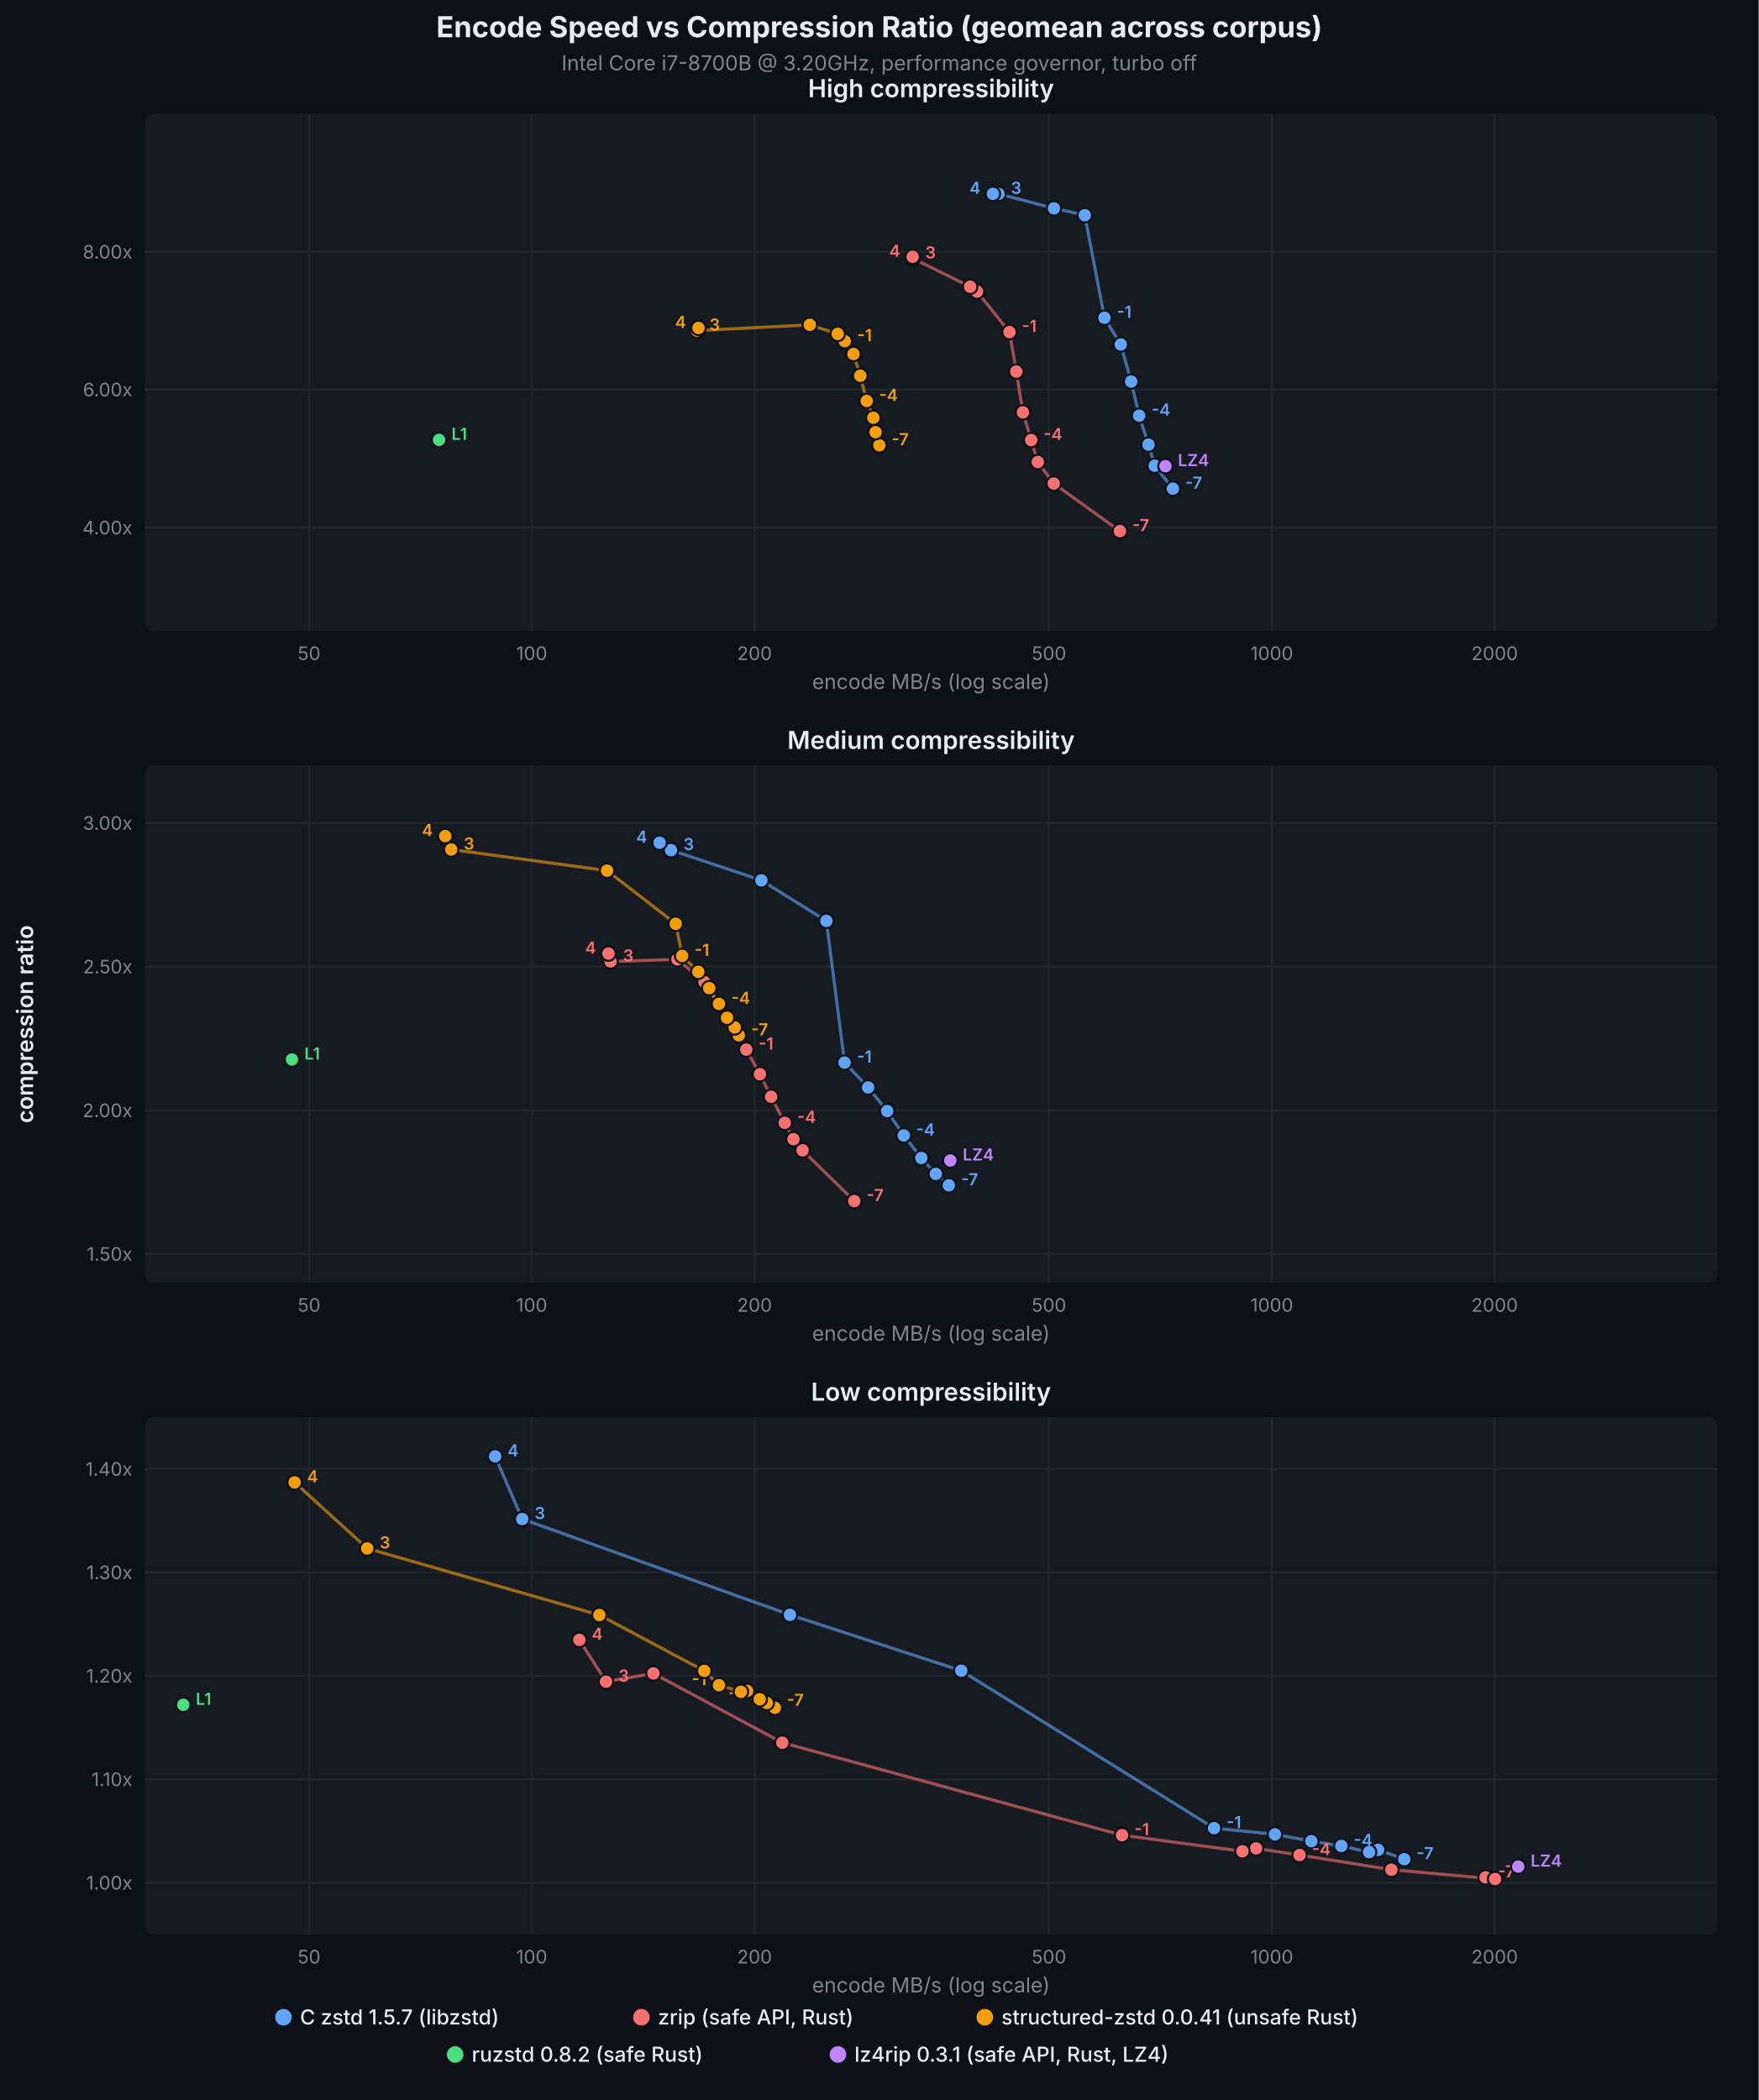
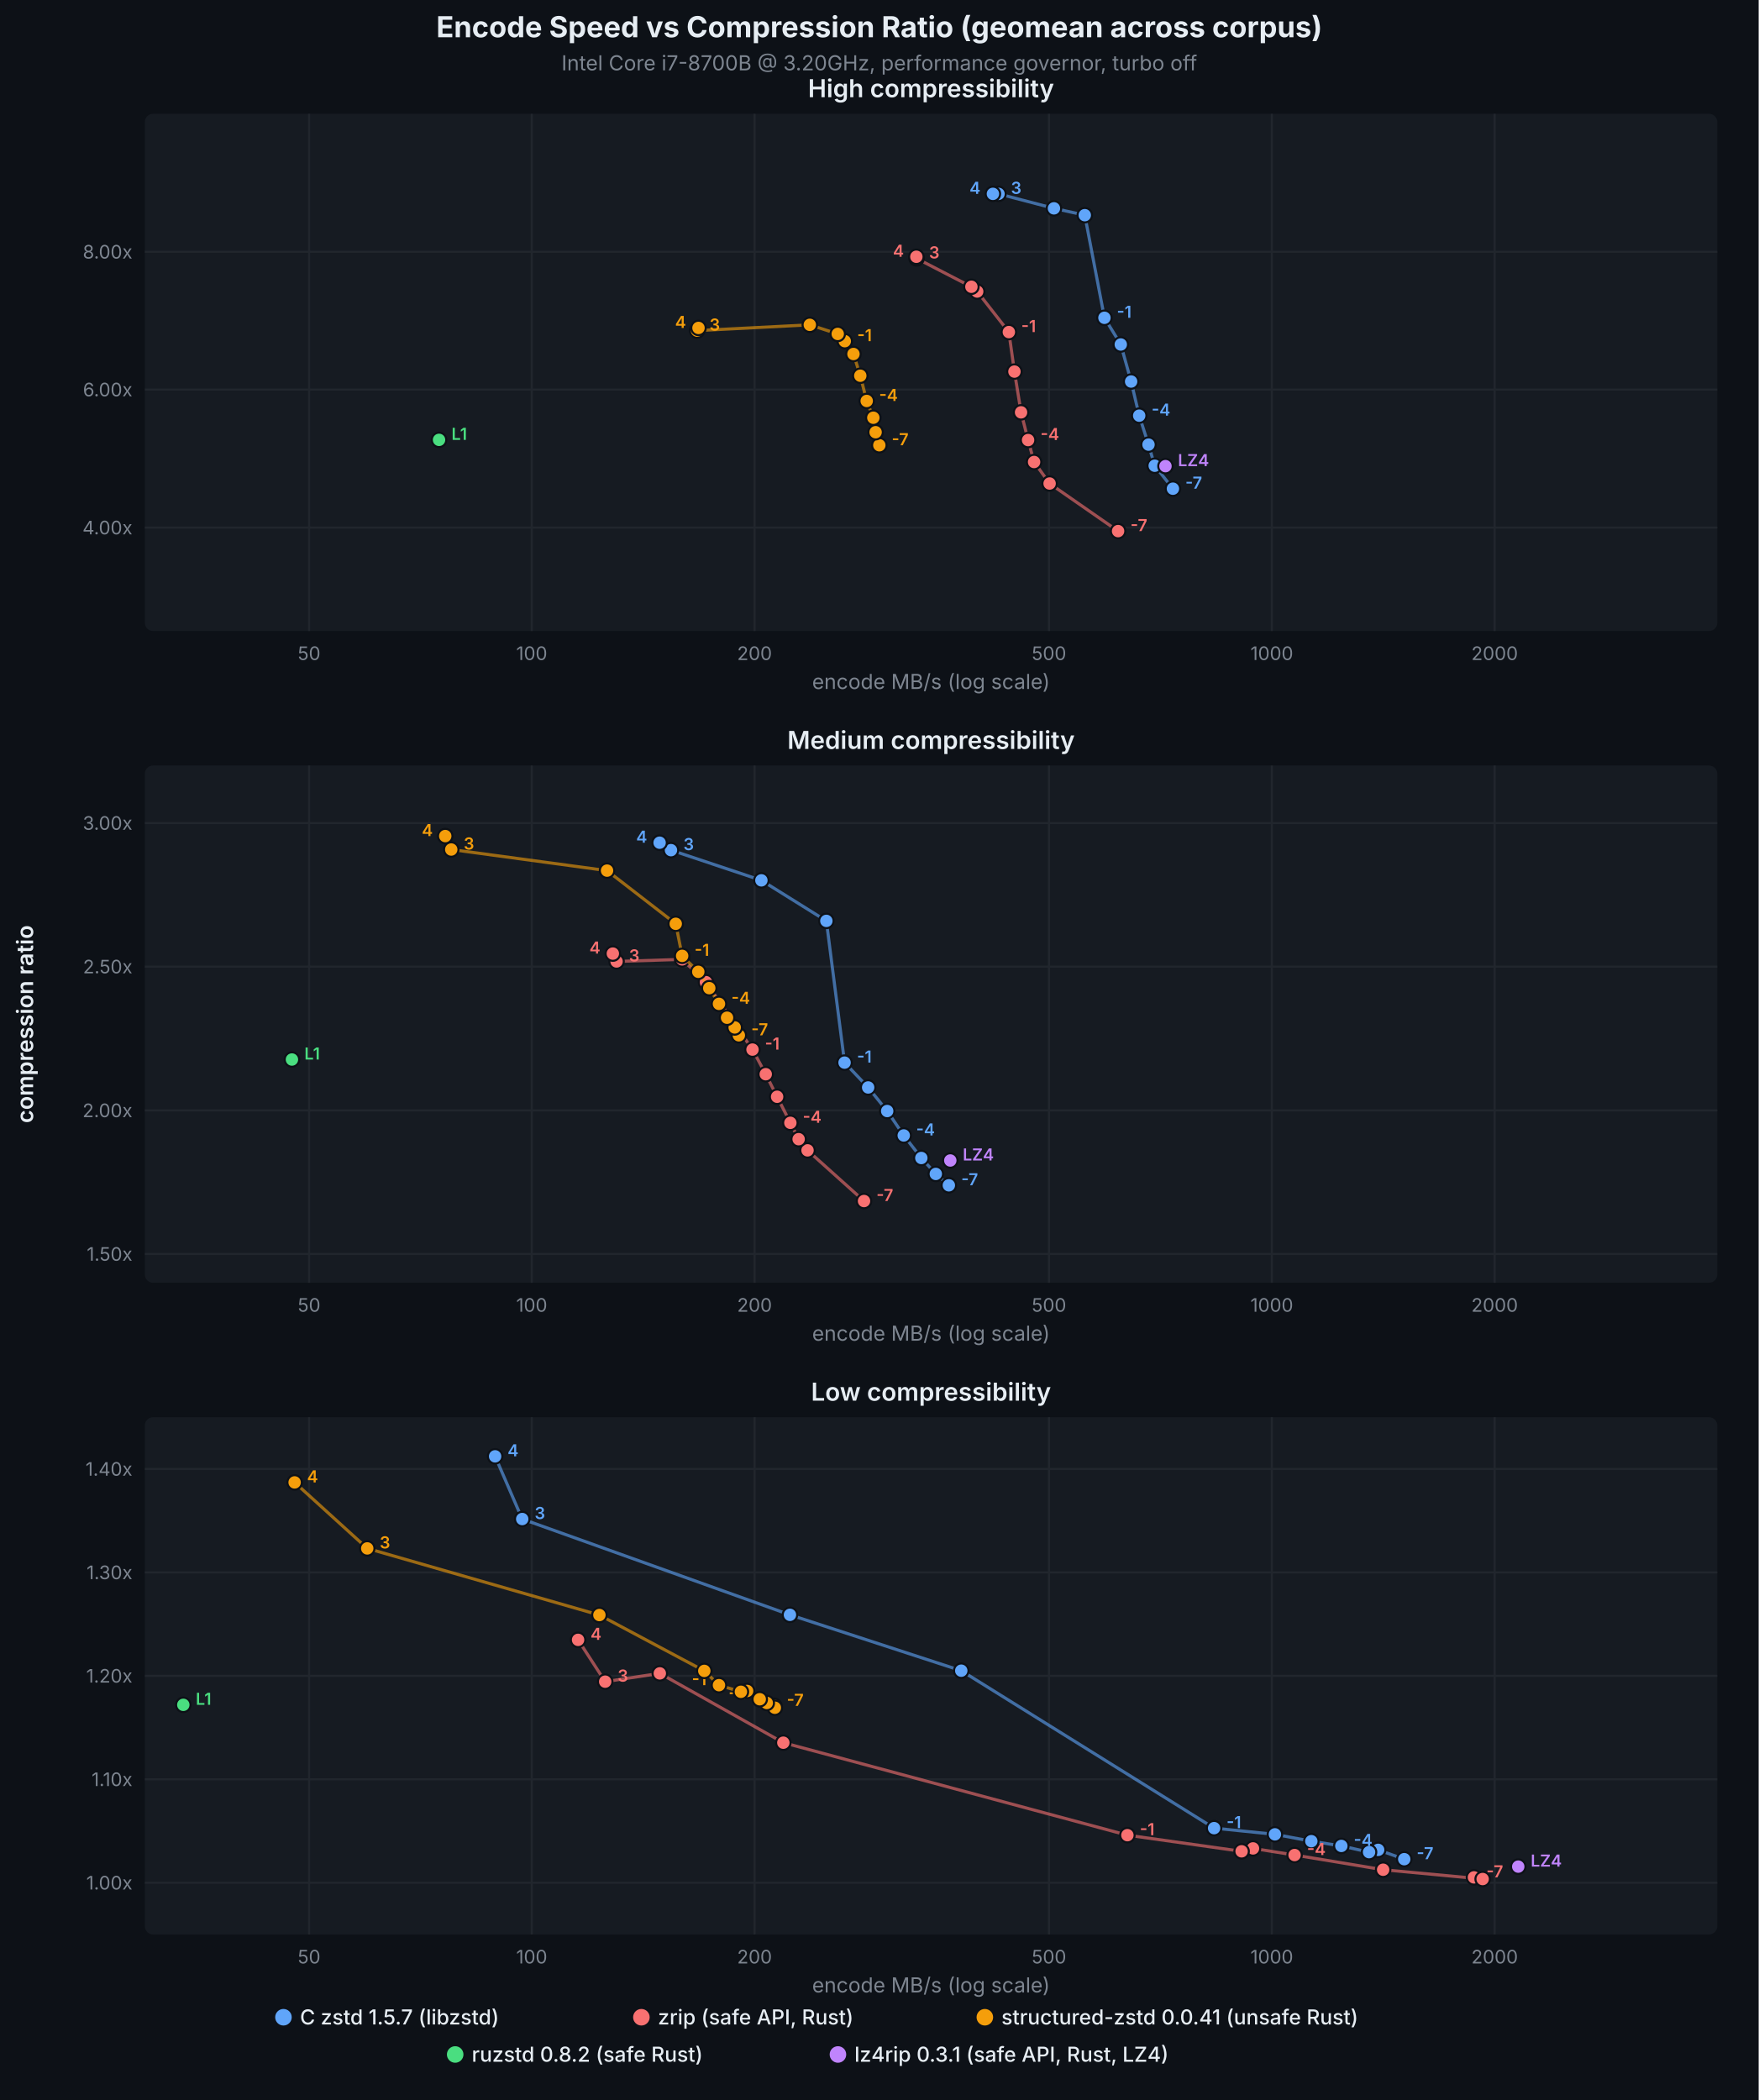
<svg xmlns="http://www.w3.org/2000/svg" viewBox="0 0 850 1015" font-family="system-ui, -apple-system, sans-serif">
  <rect width="850" height="1015" fill="#0d1117" />
  <text x="425.0" y="18" text-anchor="middle" fill="#e6edf3" font-size="14" font-weight="700">Encode Speed vs Compression Ratio (geomean across corpus)</text>
  <text x="425.0" y="34" text-anchor="middle" fill="#7d8590" font-size="10">Intel Core i7-8700B @ 3.20GHz, performance governor, turbo off</text>
  <rect x="70" y="55" width="760" height="250" fill="#161b22" rx="4" />
  <text x="450.0" y="47" text-anchor="middle" fill="#e6edf3" font-size="12" font-weight="600">High compressibility</text>
  <line x1="70" y1="255.0" x2="830" y2="255.0" stroke="#21262d" stroke-width="1" />
  <text x="64" y="255.0" text-anchor="end" dominant-baseline="middle" fill="#7d8590" font-size="9">4.00x</text>
  <line x1="70" y1="188.3" x2="830" y2="188.3" stroke="#21262d" stroke-width="1" />
  <text x="64" y="188.3" text-anchor="end" dominant-baseline="middle" fill="#7d8590" font-size="9">6.00x</text>
  <line x1="70" y1="121.7" x2="830" y2="121.7" stroke="#21262d" stroke-width="1" />
  <text x="64" y="121.7" text-anchor="end" dominant-baseline="middle" fill="#7d8590" font-size="9">8.00x</text>
  <line x1="149.4" y1="55" x2="149.4" y2="305" stroke="#21262d" stroke-width="1" />
  <text x="149.4" y="319" text-anchor="middle" fill="#7d8590" font-size="9">50</text>
  <line x1="257.0" y1="55" x2="257.0" y2="305" stroke="#21262d" stroke-width="1" />
  <text x="257.0" y="319" text-anchor="middle" fill="#7d8590" font-size="9">100</text>
  <line x1="364.7" y1="55" x2="364.7" y2="305" stroke="#21262d" stroke-width="1" />
  <text x="364.7" y="319" text-anchor="middle" fill="#7d8590" font-size="9">200</text>
  <line x1="507.0" y1="55" x2="507.0" y2="305" stroke="#21262d" stroke-width="1" />
  <text x="507.0" y="319" text-anchor="middle" fill="#7d8590" font-size="9">500</text>
  <line x1="614.7" y1="55" x2="614.7" y2="305" stroke="#21262d" stroke-width="1" />
  <text x="614.7" y="319" text-anchor="middle" fill="#7d8590" font-size="9">1000</text>
  <line x1="722.4" y1="55" x2="722.4" y2="305" stroke="#21262d" stroke-width="1" />
  <text x="722.4" y="319" text-anchor="middle" fill="#7d8590" font-size="9">2000</text>
  <text x="450.0" y="333" text-anchor="middle" fill="#7d8590" font-size="10">encode MB/s (log scale)</text>
  <path d="M566.9,236.2L558.1,225.1L555.1,214.9L550.6,200.9L546.7,184.4L541.7,166.5L533.8,153.6L524.3,104.0L509.4,100.7L482.6,93.7L479.9,93.7" fill="none" stroke="#60a5fa" stroke-width="1.5" stroke-opacity="0.6" />
  <circle cx="566.9" cy="236.2" r="3.5" fill="#60a5fa" stroke="#0d1117" stroke-width="1" />
  <text x="572.9" y="236.2" text-anchor="start" fill="#60a5fa" font-size="8" font-weight="600">-7</text>
  <circle cx="558.1" cy="225.1" r="3.5" fill="#60a5fa" stroke="#0d1117" stroke-width="1" />
  <circle cx="555.1" cy="214.9" r="3.5" fill="#60a5fa" stroke="#0d1117" stroke-width="1" />
  <circle cx="550.6" cy="200.9" r="3.5" fill="#60a5fa" stroke="#0d1117" stroke-width="1" />
  <text x="556.6" y="200.9" text-anchor="start" fill="#60a5fa" font-size="8" font-weight="600">-4</text>
  <circle cx="546.7" cy="184.4" r="3.5" fill="#60a5fa" stroke="#0d1117" stroke-width="1" />
  <circle cx="541.7" cy="166.5" r="3.5" fill="#60a5fa" stroke="#0d1117" stroke-width="1" />
  <circle cx="533.8" cy="153.6" r="3.5" fill="#60a5fa" stroke="#0d1117" stroke-width="1" />
  <text x="539.8" y="153.6" text-anchor="start" fill="#60a5fa" font-size="8" font-weight="600">-1</text>
  <circle cx="524.3" cy="104.0" r="3.5" fill="#60a5fa" stroke="#0d1117" stroke-width="1" />
  <circle cx="509.4" cy="100.7" r="3.5" fill="#60a5fa" stroke="#0d1117" stroke-width="1" />
  <circle cx="482.6" cy="93.7" r="3.5" fill="#60a5fa" stroke="#0d1117" stroke-width="1" />
  <text x="488.6" y="93.7" text-anchor="start" fill="#60a5fa" font-size="8" font-weight="600">3</text>
  <circle cx="479.9" cy="93.7" r="3.5" fill="#60a5fa" stroke="#0d1117" stroke-width="1" />
  <text x="473.9" y="93.7" text-anchor="end" fill="#60a5fa" font-size="8" font-weight="600">4</text>
-   <path d="M541.3,256.7L509.3,233.7L501.6,223.3L498.4,212.7L494.4,199.3L491.2,179.6L487.9,160.5L472.2,140.9L468.9,138.6L441.2,124.9L441.1,124.1" fill="none" stroke="#f87171" stroke-width="1.5" stroke-opacity="0.6" />
-   <circle cx="541.3" cy="256.7" r="3.5" fill="#f87171" stroke="#0d1117" stroke-width="1" />
-   <text x="547.3" y="256.7" text-anchor="start" fill="#f87171" font-size="8" font-weight="600">-7</text>
-   <circle cx="509.3" cy="233.7" r="3.5" fill="#f87171" stroke="#0d1117" stroke-width="1" />
-   <circle cx="501.6" cy="223.3" r="3.5" fill="#f87171" stroke="#0d1117" stroke-width="1" />
-   <circle cx="498.4" cy="212.7" r="3.5" fill="#f87171" stroke="#0d1117" stroke-width="1" />
-   <text x="504.4" y="212.7" text-anchor="start" fill="#f87171" font-size="8" font-weight="600">-4</text>
-   <circle cx="494.4" cy="199.3" r="3.5" fill="#f87171" stroke="#0d1117" stroke-width="1" />
-   <circle cx="491.2" cy="179.6" r="3.5" fill="#f87171" stroke="#0d1117" stroke-width="1" />
-   <circle cx="487.9" cy="160.5" r="3.5" fill="#f87171" stroke="#0d1117" stroke-width="1" />
-   <text x="493.9" y="160.5" text-anchor="start" fill="#f87171" font-size="8" font-weight="600">-1</text>
-   <circle cx="472.2" cy="140.9" r="3.5" fill="#f87171" stroke="#0d1117" stroke-width="1" />
-   <circle cx="468.9" cy="138.6" r="3.5" fill="#f87171" stroke="#0d1117" stroke-width="1" />
-   <circle cx="441.2" cy="124.9" r="3.5" fill="#f87171" stroke="#0d1117" stroke-width="1" />
-   <text x="447.2" y="124.9" text-anchor="start" fill="#f87171" font-size="8" font-weight="600">3</text>
-   <circle cx="441.1" cy="124.1" r="3.5" fill="#f87171" stroke="#0d1117" stroke-width="1" />
-   <text x="435.1" y="124.1" text-anchor="end" fill="#f87171" font-size="8" font-weight="600">4</text>
+   <path d="M540.4,256.7L507.3,233.7L499.8,223.3L496.9,212.7L493.5,199.3L490.3,179.6L487.6,160.5L472.3,140.9L469.5,138.6L443.0,124.9L442.9,124.1" fill="none" stroke="#f87171" stroke-width="1.5" stroke-opacity="0.6" />
+   <circle cx="540.4" cy="256.7" r="3.5" fill="#f87171" stroke="#0d1117" stroke-width="1" />
+   <text x="546.4" y="256.7" text-anchor="start" fill="#f87171" font-size="8" font-weight="600">-7</text>
+   <circle cx="507.3" cy="233.7" r="3.5" fill="#f87171" stroke="#0d1117" stroke-width="1" />
+   <circle cx="499.8" cy="223.3" r="3.5" fill="#f87171" stroke="#0d1117" stroke-width="1" />
+   <circle cx="496.9" cy="212.7" r="3.5" fill="#f87171" stroke="#0d1117" stroke-width="1" />
+   <text x="502.9" y="212.7" text-anchor="start" fill="#f87171" font-size="8" font-weight="600">-4</text>
+   <circle cx="493.5" cy="199.3" r="3.5" fill="#f87171" stroke="#0d1117" stroke-width="1" />
+   <circle cx="490.3" cy="179.6" r="3.5" fill="#f87171" stroke="#0d1117" stroke-width="1" />
+   <circle cx="487.6" cy="160.5" r="3.5" fill="#f87171" stroke="#0d1117" stroke-width="1" />
+   <text x="493.6" y="160.5" text-anchor="start" fill="#f87171" font-size="8" font-weight="600">-1</text>
+   <circle cx="472.3" cy="140.9" r="3.5" fill="#f87171" stroke="#0d1117" stroke-width="1" />
+   <circle cx="469.5" cy="138.6" r="3.5" fill="#f87171" stroke="#0d1117" stroke-width="1" />
+   <circle cx="443.0" cy="124.9" r="3.5" fill="#f87171" stroke="#0d1117" stroke-width="1" />
+   <text x="449.0" y="124.9" text-anchor="start" fill="#f87171" font-size="8" font-weight="600">3</text>
+   <circle cx="442.9" cy="124.1" r="3.5" fill="#f87171" stroke="#0d1117" stroke-width="1" />
+   <text x="436.9" y="124.1" text-anchor="end" fill="#f87171" font-size="8" font-weight="600">4</text>
  <path d="M425.0,215.2L423.2,208.9L422.1,201.9L418.9,193.8L415.8,181.6L412.5,171.1L408.3,164.9L404.9,161.4L391.4,157.0L336.9,159.8L337.6,158.5" fill="none" stroke="#f59e0b" stroke-width="1.5" stroke-opacity="0.6" />
  <circle cx="425.0" cy="215.2" r="3.5" fill="#f59e0b" stroke="#0d1117" stroke-width="1" />
  <text x="431.0" y="215.2" text-anchor="start" fill="#f59e0b" font-size="8" font-weight="600">-7</text>
  <circle cx="423.2" cy="208.9" r="3.5" fill="#f59e0b" stroke="#0d1117" stroke-width="1" />
  <circle cx="422.1" cy="201.9" r="3.5" fill="#f59e0b" stroke="#0d1117" stroke-width="1" />
  <circle cx="418.9" cy="193.8" r="3.5" fill="#f59e0b" stroke="#0d1117" stroke-width="1" />
  <text x="424.9" y="193.8" text-anchor="start" fill="#f59e0b" font-size="8" font-weight="600">-4</text>
  <circle cx="415.8" cy="181.6" r="3.5" fill="#f59e0b" stroke="#0d1117" stroke-width="1" />
  <circle cx="412.5" cy="171.1" r="3.5" fill="#f59e0b" stroke="#0d1117" stroke-width="1" />
  <circle cx="408.3" cy="164.9" r="3.5" fill="#f59e0b" stroke="#0d1117" stroke-width="1" />
  <text x="414.3" y="164.9" text-anchor="start" fill="#f59e0b" font-size="8" font-weight="600">-1</text>
  <circle cx="404.9" cy="161.4" r="3.5" fill="#f59e0b" stroke="#0d1117" stroke-width="1" />
  <circle cx="391.4" cy="157.0" r="3.5" fill="#f59e0b" stroke="#0d1117" stroke-width="1" />
  <circle cx="336.9" cy="159.8" r="3.5" fill="#f59e0b" stroke="#0d1117" stroke-width="1" />
  <text x="342.9" y="159.8" text-anchor="start" fill="#f59e0b" font-size="8" font-weight="600">3</text>
  <circle cx="337.6" cy="158.5" r="3.5" fill="#f59e0b" stroke="#0d1117" stroke-width="1" />
  <text x="331.6" y="158.5" text-anchor="end" fill="#f59e0b" font-size="8" font-weight="600">4</text>
  <circle cx="212.2" cy="212.6" r="3.5" fill="#4ade80" stroke="#0d1117" stroke-width="1" />
  <text x="218.2" y="212.6" text-anchor="start" fill="#4ade80" font-size="8" font-weight="600">L1</text>
  <circle cx="563.3" cy="225.3" r="3.5" fill="#c084fc" stroke="#0d1117" stroke-width="1" />
  <text x="569.3" y="225.3" text-anchor="start" fill="#c084fc" font-size="8" font-weight="600">LZ4</text>
  <rect x="70" y="370" width="760" height="250" fill="#161b22" rx="4" />
  <text x="450.0" y="362" text-anchor="middle" fill="#e6edf3" font-size="12" font-weight="600">Medium compressibility</text>
  <line x1="70" y1="606.1" x2="830" y2="606.1" stroke="#21262d" stroke-width="1" />
  <text x="64" y="606.1" text-anchor="end" dominant-baseline="middle" fill="#7d8590" font-size="9">1.50x</text>
  <line x1="70" y1="536.7" x2="830" y2="536.7" stroke="#21262d" stroke-width="1" />
  <text x="64" y="536.7" text-anchor="end" dominant-baseline="middle" fill="#7d8590" font-size="9">2.00x</text>
  <line x1="70" y1="467.2" x2="830" y2="467.2" stroke="#21262d" stroke-width="1" />
  <text x="64" y="467.2" text-anchor="end" dominant-baseline="middle" fill="#7d8590" font-size="9">2.50x</text>
  <line x1="70" y1="397.8" x2="830" y2="397.8" stroke="#21262d" stroke-width="1" />
  <text x="64" y="397.8" text-anchor="end" dominant-baseline="middle" fill="#7d8590" font-size="9">3.00x</text>
  <line x1="149.4" y1="370" x2="149.4" y2="620" stroke="#21262d" stroke-width="1" />
  <text x="149.4" y="634" text-anchor="middle" fill="#7d8590" font-size="9">50</text>
  <line x1="257.0" y1="370" x2="257.0" y2="620" stroke="#21262d" stroke-width="1" />
  <text x="257.0" y="634" text-anchor="middle" fill="#7d8590" font-size="9">100</text>
  <line x1="364.7" y1="370" x2="364.7" y2="620" stroke="#21262d" stroke-width="1" />
  <text x="364.7" y="634" text-anchor="middle" fill="#7d8590" font-size="9">200</text>
  <line x1="507.0" y1="370" x2="507.0" y2="620" stroke="#21262d" stroke-width="1" />
  <text x="507.0" y="634" text-anchor="middle" fill="#7d8590" font-size="9">500</text>
  <line x1="614.7" y1="370" x2="614.7" y2="620" stroke="#21262d" stroke-width="1" />
  <text x="614.7" y="634" text-anchor="middle" fill="#7d8590" font-size="9">1000</text>
  <line x1="722.4" y1="370" x2="722.4" y2="620" stroke="#21262d" stroke-width="1" />
  <text x="722.4" y="634" text-anchor="middle" fill="#7d8590" font-size="9">2000</text>
  <text x="450.0" y="648" text-anchor="middle" fill="#7d8590" font-size="10">encode MB/s (log scale)</text>
  <path d="M458.6,572.9L452.3,567.4L445.3,559.7L436.8,548.8L428.8,537.0L419.6,525.6L408.2,513.6L399.4,445.1L368.0,425.5L324.3,410.9L318.8,407.3" fill="none" stroke="#60a5fa" stroke-width="1.5" stroke-opacity="0.6" />
  <circle cx="458.6" cy="572.9" r="3.5" fill="#60a5fa" stroke="#0d1117" stroke-width="1" />
  <text x="464.6" y="572.9" text-anchor="start" fill="#60a5fa" font-size="8" font-weight="600">-7</text>
  <circle cx="452.3" cy="567.4" r="3.5" fill="#60a5fa" stroke="#0d1117" stroke-width="1" />
  <circle cx="445.3" cy="559.7" r="3.5" fill="#60a5fa" stroke="#0d1117" stroke-width="1" />
  <circle cx="436.8" cy="548.8" r="3.5" fill="#60a5fa" stroke="#0d1117" stroke-width="1" />
  <text x="442.8" y="548.8" text-anchor="start" fill="#60a5fa" font-size="8" font-weight="600">-4</text>
  <circle cx="428.8" cy="537.0" r="3.5" fill="#60a5fa" stroke="#0d1117" stroke-width="1" />
  <circle cx="419.6" cy="525.6" r="3.5" fill="#60a5fa" stroke="#0d1117" stroke-width="1" />
  <circle cx="408.2" cy="513.6" r="3.5" fill="#60a5fa" stroke="#0d1117" stroke-width="1" />
  <text x="414.2" y="513.6" text-anchor="start" fill="#60a5fa" font-size="8" font-weight="600">-1</text>
  <circle cx="399.4" cy="445.1" r="3.5" fill="#60a5fa" stroke="#0d1117" stroke-width="1" />
  <circle cx="368.0" cy="425.5" r="3.5" fill="#60a5fa" stroke="#0d1117" stroke-width="1" />
  <circle cx="324.3" cy="410.9" r="3.5" fill="#60a5fa" stroke="#0d1117" stroke-width="1" />
  <text x="330.3" y="410.9" text-anchor="start" fill="#60a5fa" font-size="8" font-weight="600">3</text>
  <circle cx="318.8" cy="407.3" r="3.5" fill="#60a5fa" stroke="#0d1117" stroke-width="1" />
  <text x="312.8" y="407.3" text-anchor="end" fill="#60a5fa" font-size="8" font-weight="600">4</text>
-   <path d="M412.9,580.5L387.9,556.0L383.5,550.6L379.3,542.7L372.7,530.1L367.3,519.2L360.7,507.3L340.5,474.7L327.4,463.7L295.1,464.7L294.1,460.9" fill="none" stroke="#f87171" stroke-width="1.5" stroke-opacity="0.6" />
-   <circle cx="412.9" cy="580.5" r="3.5" fill="#f87171" stroke="#0d1117" stroke-width="1" />
-   <text x="418.9" y="580.5" text-anchor="start" fill="#f87171" font-size="8" font-weight="600">-7</text>
-   <circle cx="387.9" cy="556.0" r="3.5" fill="#f87171" stroke="#0d1117" stroke-width="1" />
-   <circle cx="383.5" cy="550.6" r="3.5" fill="#f87171" stroke="#0d1117" stroke-width="1" />
-   <circle cx="379.3" cy="542.7" r="3.5" fill="#f87171" stroke="#0d1117" stroke-width="1" />
-   <text x="385.3" y="542.7" text-anchor="start" fill="#f87171" font-size="8" font-weight="600">-4</text>
-   <circle cx="372.7" cy="530.1" r="3.5" fill="#f87171" stroke="#0d1117" stroke-width="1" />
-   <circle cx="367.3" cy="519.2" r="3.5" fill="#f87171" stroke="#0d1117" stroke-width="1" />
-   <circle cx="360.7" cy="507.3" r="3.5" fill="#f87171" stroke="#0d1117" stroke-width="1" />
-   <text x="366.7" y="507.3" text-anchor="start" fill="#f87171" font-size="8" font-weight="600">-1</text>
-   <circle cx="340.5" cy="474.7" r="3.5" fill="#f87171" stroke="#0d1117" stroke-width="1" />
-   <circle cx="327.4" cy="463.7" r="3.5" fill="#f87171" stroke="#0d1117" stroke-width="1" />
-   <circle cx="295.1" cy="464.7" r="3.5" fill="#f87171" stroke="#0d1117" stroke-width="1" />
-   <text x="301.1" y="464.7" text-anchor="start" fill="#f87171" font-size="8" font-weight="600">3</text>
-   <circle cx="294.1" cy="460.9" r="3.5" fill="#f87171" stroke="#0d1117" stroke-width="1" />
-   <text x="288.1" y="460.9" text-anchor="end" fill="#f87171" font-size="8" font-weight="600">4</text>
+   <path d="M417.6,580.5L390.3,556.0L386.0,550.6L382.0,542.7L375.6,530.1L370.1,519.2L363.7,507.3L341.2,474.7L329.7,463.7L298.0,464.7L296.2,460.9" fill="none" stroke="#f87171" stroke-width="1.5" stroke-opacity="0.6" />
+   <circle cx="417.6" cy="580.5" r="3.5" fill="#f87171" stroke="#0d1117" stroke-width="1" />
+   <text x="423.6" y="580.5" text-anchor="start" fill="#f87171" font-size="8" font-weight="600">-7</text>
+   <circle cx="390.3" cy="556.0" r="3.5" fill="#f87171" stroke="#0d1117" stroke-width="1" />
+   <circle cx="386.0" cy="550.6" r="3.5" fill="#f87171" stroke="#0d1117" stroke-width="1" />
+   <circle cx="382.0" cy="542.7" r="3.5" fill="#f87171" stroke="#0d1117" stroke-width="1" />
+   <text x="388.0" y="542.7" text-anchor="start" fill="#f87171" font-size="8" font-weight="600">-4</text>
+   <circle cx="375.6" cy="530.1" r="3.5" fill="#f87171" stroke="#0d1117" stroke-width="1" />
+   <circle cx="370.1" cy="519.2" r="3.5" fill="#f87171" stroke="#0d1117" stroke-width="1" />
+   <circle cx="363.7" cy="507.3" r="3.5" fill="#f87171" stroke="#0d1117" stroke-width="1" />
+   <text x="369.7" y="507.3" text-anchor="start" fill="#f87171" font-size="8" font-weight="600">-1</text>
+   <circle cx="341.2" cy="474.7" r="3.5" fill="#f87171" stroke="#0d1117" stroke-width="1" />
+   <circle cx="329.7" cy="463.7" r="3.5" fill="#f87171" stroke="#0d1117" stroke-width="1" />
+   <circle cx="298.0" cy="464.7" r="3.5" fill="#f87171" stroke="#0d1117" stroke-width="1" />
+   <text x="304.0" y="464.7" text-anchor="start" fill="#f87171" font-size="8" font-weight="600">3</text>
+   <circle cx="296.2" cy="460.9" r="3.5" fill="#f87171" stroke="#0d1117" stroke-width="1" />
+   <text x="290.2" y="460.9" text-anchor="end" fill="#f87171" font-size="8" font-weight="600">4</text>
  <path d="M357.1,500.4L355.1,496.6L351.4,491.9L347.5,485.2L342.8,477.6L337.5,469.7L329.7,462.0L326.6,446.5L293.4,420.8L218.1,410.6L215.2,404.1" fill="none" stroke="#f59e0b" stroke-width="1.5" stroke-opacity="0.6" />
  <circle cx="357.1" cy="500.4" r="3.5" fill="#f59e0b" stroke="#0d1117" stroke-width="1" />
  <text x="363.1" y="500.4" text-anchor="start" fill="#f59e0b" font-size="8" font-weight="600">-7</text>
  <circle cx="355.1" cy="496.6" r="3.5" fill="#f59e0b" stroke="#0d1117" stroke-width="1" />
  <circle cx="351.4" cy="491.9" r="3.5" fill="#f59e0b" stroke="#0d1117" stroke-width="1" />
  <circle cx="347.5" cy="485.2" r="3.5" fill="#f59e0b" stroke="#0d1117" stroke-width="1" />
  <text x="353.5" y="485.2" text-anchor="start" fill="#f59e0b" font-size="8" font-weight="600">-4</text>
  <circle cx="342.8" cy="477.6" r="3.5" fill="#f59e0b" stroke="#0d1117" stroke-width="1" />
  <circle cx="337.5" cy="469.7" r="3.5" fill="#f59e0b" stroke="#0d1117" stroke-width="1" />
  <circle cx="329.7" cy="462.0" r="3.5" fill="#f59e0b" stroke="#0d1117" stroke-width="1" />
  <text x="335.7" y="462.0" text-anchor="start" fill="#f59e0b" font-size="8" font-weight="600">-1</text>
  <circle cx="326.6" cy="446.5" r="3.5" fill="#f59e0b" stroke="#0d1117" stroke-width="1" />
  <circle cx="293.4" cy="420.8" r="3.5" fill="#f59e0b" stroke="#0d1117" stroke-width="1" />
  <circle cx="218.1" cy="410.6" r="3.5" fill="#f59e0b" stroke="#0d1117" stroke-width="1" />
  <text x="224.1" y="410.6" text-anchor="start" fill="#f59e0b" font-size="8" font-weight="600">3</text>
  <circle cx="215.2" cy="404.1" r="3.5" fill="#f59e0b" stroke="#0d1117" stroke-width="1" />
  <text x="209.2" y="404.1" text-anchor="end" fill="#f59e0b" font-size="8" font-weight="600">4</text>
  <circle cx="141.1" cy="512.1" r="3.5" fill="#4ade80" stroke="#0d1117" stroke-width="1" />
  <text x="147.1" y="512.1" text-anchor="start" fill="#4ade80" font-size="8" font-weight="600">L1</text>
  <circle cx="459.3" cy="560.9" r="3.5" fill="#c084fc" stroke="#0d1117" stroke-width="1" />
  <text x="465.3" y="560.9" text-anchor="start" fill="#c084fc" font-size="8" font-weight="600">LZ4</text>
  <rect x="70" y="685" width="760" height="250" fill="#161b22" rx="4" />
  <text x="450.0" y="677" text-anchor="middle" fill="#e6edf3" font-size="12" font-weight="600">Low compressibility</text>
  <line x1="70" y1="910.0" x2="830" y2="910.0" stroke="#21262d" stroke-width="1" />
  <text x="64" y="910.0" text-anchor="end" dominant-baseline="middle" fill="#7d8590" font-size="9">1.00x</text>
  <line x1="70" y1="860.0" x2="830" y2="860.0" stroke="#21262d" stroke-width="1" />
  <text x="64" y="860.0" text-anchor="end" dominant-baseline="middle" fill="#7d8590" font-size="9">1.10x</text>
  <line x1="70" y1="810.0" x2="830" y2="810.0" stroke="#21262d" stroke-width="1" />
  <text x="64" y="810.0" text-anchor="end" dominant-baseline="middle" fill="#7d8590" font-size="9">1.20x</text>
  <line x1="70" y1="760.0" x2="830" y2="760.0" stroke="#21262d" stroke-width="1" />
  <text x="64" y="760.0" text-anchor="end" dominant-baseline="middle" fill="#7d8590" font-size="9">1.30x</text>
  <line x1="70" y1="710.0" x2="830" y2="710.0" stroke="#21262d" stroke-width="1" />
  <text x="64" y="710.0" text-anchor="end" dominant-baseline="middle" fill="#7d8590" font-size="9">1.40x</text>
  <line x1="149.4" y1="685" x2="149.4" y2="935" stroke="#21262d" stroke-width="1" />
  <text x="149.4" y="949" text-anchor="middle" fill="#7d8590" font-size="9">50</text>
  <line x1="257.0" y1="685" x2="257.0" y2="935" stroke="#21262d" stroke-width="1" />
  <text x="257.0" y="949" text-anchor="middle" fill="#7d8590" font-size="9">100</text>
  <line x1="364.7" y1="685" x2="364.7" y2="935" stroke="#21262d" stroke-width="1" />
  <text x="364.7" y="949" text-anchor="middle" fill="#7d8590" font-size="9">200</text>
  <line x1="507.0" y1="685" x2="507.0" y2="935" stroke="#21262d" stroke-width="1" />
  <text x="507.0" y="949" text-anchor="middle" fill="#7d8590" font-size="9">500</text>
  <line x1="614.7" y1="685" x2="614.7" y2="935" stroke="#21262d" stroke-width="1" />
  <text x="614.7" y="949" text-anchor="middle" fill="#7d8590" font-size="9">1000</text>
  <line x1="722.4" y1="685" x2="722.4" y2="935" stroke="#21262d" stroke-width="1" />
  <text x="722.4" y="949" text-anchor="middle" fill="#7d8590" font-size="9">2000</text>
  <text x="450.0" y="963" text-anchor="middle" fill="#7d8590" font-size="10">encode MB/s (log scale)</text>
  <path d="M678.7,898.6L666.1,894.1L661.7,895.2L648.3,892.2L633.8,889.9L616.2,886.6L586.8,883.6L464.6,807.5L381.8,780.5L252.4,734.2L239.3,703.9" fill="none" stroke="#60a5fa" stroke-width="1.5" stroke-opacity="0.6" />
  <circle cx="678.7" cy="898.6" r="3.5" fill="#60a5fa" stroke="#0d1117" stroke-width="1" />
  <text x="684.7" y="898.6" text-anchor="start" fill="#60a5fa" font-size="8" font-weight="600">-7</text>
  <circle cx="666.1" cy="894.1" r="3.5" fill="#60a5fa" stroke="#0d1117" stroke-width="1" />
  <circle cx="661.7" cy="895.2" r="3.5" fill="#60a5fa" stroke="#0d1117" stroke-width="1" />
  <circle cx="648.3" cy="892.2" r="3.5" fill="#60a5fa" stroke="#0d1117" stroke-width="1" />
  <text x="654.3" y="892.2" text-anchor="start" fill="#60a5fa" font-size="8" font-weight="600">-4</text>
  <circle cx="633.8" cy="889.9" r="3.5" fill="#60a5fa" stroke="#0d1117" stroke-width="1" />
  <circle cx="616.2" cy="886.6" r="3.5" fill="#60a5fa" stroke="#0d1117" stroke-width="1" />
  <circle cx="586.8" cy="883.6" r="3.5" fill="#60a5fa" stroke="#0d1117" stroke-width="1" />
  <text x="592.8" y="883.6" text-anchor="start" fill="#60a5fa" font-size="8" font-weight="600">-1</text>
  <circle cx="464.6" cy="807.5" r="3.5" fill="#60a5fa" stroke="#0d1117" stroke-width="1" />
  <circle cx="381.8" cy="780.5" r="3.5" fill="#60a5fa" stroke="#0d1117" stroke-width="1" />
  <circle cx="252.4" cy="734.2" r="3.5" fill="#60a5fa" stroke="#0d1117" stroke-width="1" />
  <text x="258.4" y="734.2" text-anchor="start" fill="#60a5fa" font-size="8" font-weight="600">3</text>
  <circle cx="239.3" cy="703.9" r="3.5" fill="#60a5fa" stroke="#0d1117" stroke-width="1" />
  <text x="245.3" y="703.9" text-anchor="start" fill="#60a5fa" font-size="8" font-weight="600">4</text>
-   <path d="M718.0,907.4L722.6,908.2L672.5,903.7L628.1,896.6L607.1,893.4L600.5,894.8L542.3,887.0L378.1,842.3L315.8,808.8L292.9,812.8L280.0,792.6" fill="none" stroke="#f87171" stroke-width="1.5" stroke-opacity="0.6" />
-   <circle cx="718.0" cy="907.4" r="3.5" fill="#f87171" stroke="#0d1117" stroke-width="1" />
-   <text x="724.0" y="907.4" text-anchor="start" fill="#f87171" font-size="8" font-weight="600">-7</text>
-   <circle cx="722.6" cy="908.2" r="3.5" fill="#f87171" stroke="#0d1117" stroke-width="1" />
-   <circle cx="672.5" cy="903.7" r="3.5" fill="#f87171" stroke="#0d1117" stroke-width="1" />
-   <circle cx="628.1" cy="896.6" r="3.5" fill="#f87171" stroke="#0d1117" stroke-width="1" />
-   <text x="634.1" y="896.6" text-anchor="start" fill="#f87171" font-size="8" font-weight="600">-4</text>
-   <circle cx="607.1" cy="893.4" r="3.5" fill="#f87171" stroke="#0d1117" stroke-width="1" />
-   <circle cx="600.5" cy="894.8" r="3.5" fill="#f87171" stroke="#0d1117" stroke-width="1" />
-   <circle cx="542.3" cy="887.0" r="3.5" fill="#f87171" stroke="#0d1117" stroke-width="1" />
-   <text x="548.3" y="887.0" text-anchor="start" fill="#f87171" font-size="8" font-weight="600">-1</text>
-   <circle cx="378.1" cy="842.3" r="3.5" fill="#f87171" stroke="#0d1117" stroke-width="1" />
-   <circle cx="315.8" cy="808.8" r="3.5" fill="#f87171" stroke="#0d1117" stroke-width="1" />
-   <circle cx="292.9" cy="812.8" r="3.5" fill="#f87171" stroke="#0d1117" stroke-width="1" />
-   <text x="298.9" y="812.8" text-anchor="start" fill="#f87171" font-size="8" font-weight="600">3</text>
-   <circle cx="280.0" cy="792.6" r="3.5" fill="#f87171" stroke="#0d1117" stroke-width="1" />
-   <text x="286.0" y="792.6" text-anchor="start" fill="#f87171" font-size="8" font-weight="600">4</text>
+   <path d="M712.4,907.4L716.6,908.2L668.5,903.7L625.7,896.6L605.6,893.4L600.1,894.8L544.9,887.0L378.6,842.3L318.9,808.8L292.5,812.8L279.4,792.6" fill="none" stroke="#f87171" stroke-width="1.5" stroke-opacity="0.6" />
+   <circle cx="712.4" cy="907.4" r="3.5" fill="#f87171" stroke="#0d1117" stroke-width="1" />
+   <text x="718.4" y="907.4" text-anchor="start" fill="#f87171" font-size="8" font-weight="600">-7</text>
+   <circle cx="716.6" cy="908.2" r="3.5" fill="#f87171" stroke="#0d1117" stroke-width="1" />
+   <circle cx="668.5" cy="903.7" r="3.5" fill="#f87171" stroke="#0d1117" stroke-width="1" />
+   <circle cx="625.7" cy="896.6" r="3.5" fill="#f87171" stroke="#0d1117" stroke-width="1" />
+   <text x="631.7" y="896.6" text-anchor="start" fill="#f87171" font-size="8" font-weight="600">-4</text>
+   <circle cx="605.6" cy="893.4" r="3.5" fill="#f87171" stroke="#0d1117" stroke-width="1" />
+   <circle cx="600.1" cy="894.8" r="3.5" fill="#f87171" stroke="#0d1117" stroke-width="1" />
+   <circle cx="544.9" cy="887.0" r="3.5" fill="#f87171" stroke="#0d1117" stroke-width="1" />
+   <text x="550.9" y="887.0" text-anchor="start" fill="#f87171" font-size="8" font-weight="600">-1</text>
+   <circle cx="378.6" cy="842.3" r="3.5" fill="#f87171" stroke="#0d1117" stroke-width="1" />
+   <circle cx="318.9" cy="808.8" r="3.5" fill="#f87171" stroke="#0d1117" stroke-width="1" />
+   <circle cx="292.5" cy="812.8" r="3.5" fill="#f87171" stroke="#0d1117" stroke-width="1" />
+   <text x="298.5" y="812.8" text-anchor="start" fill="#f87171" font-size="8" font-weight="600">3</text>
+   <circle cx="279.4" cy="792.6" r="3.5" fill="#f87171" stroke="#0d1117" stroke-width="1" />
+   <text x="285.4" y="792.6" text-anchor="start" fill="#f87171" font-size="8" font-weight="600">4</text>
  <path d="M374.3,824.5L374.5,825.4L370.6,823.1L367.2,821.3L361.1,817.3L358.1,817.7L347.5,814.5L340.4,807.6L289.7,780.6L177.5,748.4L142.4,716.5" fill="none" stroke="#f59e0b" stroke-width="1.5" stroke-opacity="0.6" />
  <circle cx="374.3" cy="824.5" r="3.5" fill="#f59e0b" stroke="#0d1117" stroke-width="1" />
  <text x="380.3" y="824.5" text-anchor="start" fill="#f59e0b" font-size="8" font-weight="600">-7</text>
  <circle cx="374.5" cy="825.4" r="3.5" fill="#f59e0b" stroke="#0d1117" stroke-width="1" />
  <circle cx="370.6" cy="823.1" r="3.5" fill="#f59e0b" stroke="#0d1117" stroke-width="1" />
  <circle cx="367.2" cy="821.3" r="3.5" fill="#f59e0b" stroke="#0d1117" stroke-width="1" />
  <text x="361.2" y="821.3" text-anchor="end" fill="#f59e0b" font-size="8" font-weight="600">-4</text>
  <circle cx="361.1" cy="817.3" r="3.5" fill="#f59e0b" stroke="#0d1117" stroke-width="1" />
  <circle cx="358.1" cy="817.7" r="3.5" fill="#f59e0b" stroke="#0d1117" stroke-width="1" />
  <circle cx="347.5" cy="814.5" r="3.5" fill="#f59e0b" stroke="#0d1117" stroke-width="1" />
  <text x="341.5" y="814.5" text-anchor="end" fill="#f59e0b" font-size="8" font-weight="600">-1</text>
  <circle cx="340.4" cy="807.6" r="3.5" fill="#f59e0b" stroke="#0d1117" stroke-width="1" />
  <circle cx="289.7" cy="780.6" r="3.5" fill="#f59e0b" stroke="#0d1117" stroke-width="1" />
  <circle cx="177.5" cy="748.4" r="3.5" fill="#f59e0b" stroke="#0d1117" stroke-width="1" />
  <text x="183.5" y="748.4" text-anchor="start" fill="#f59e0b" font-size="8" font-weight="600">3</text>
  <circle cx="142.4" cy="716.5" r="3.5" fill="#f59e0b" stroke="#0d1117" stroke-width="1" />
  <text x="148.4" y="716.5" text-anchor="start" fill="#f59e0b" font-size="8" font-weight="600">4</text>
  <circle cx="88.6" cy="824.0" r="3.5" fill="#4ade80" stroke="#0d1117" stroke-width="1" />
  <text x="94.6" y="824.0" text-anchor="start" fill="#4ade80" font-size="8" font-weight="600">L1</text>
  <circle cx="733.8" cy="902.2" r="3.5" fill="#c084fc" stroke="#0d1117" stroke-width="1" />
  <text x="739.8" y="902.2" text-anchor="start" fill="#c084fc" font-size="8" font-weight="600">LZ4</text>
  <text x="16" y="495.0" text-anchor="middle" fill="#e6edf3" font-size="11" font-weight="600" transform="rotate(-90,16,495.0)">compression ratio</text>
  <circle cx="137" cy="975" r="4" fill="#60a5fa" />
  <text x="145" y="978.5" fill="#e6edf3" font-size="10" font-weight="500">C zstd 1.5.7 (libzstd)</text>
  <circle cx="310" cy="975" r="4" fill="#f87171" />
  <text x="318" y="978.5" fill="#e6edf3" font-size="10" font-weight="500">zrip (safe API, Rust)</text>
  <circle cx="476" cy="975" r="4" fill="#f59e0b" />
  <text x="484" y="978.5" fill="#e6edf3" font-size="10" font-weight="500">structured-zstd 0.0.41 (unsafe Rust)</text>
  <circle cx="220" cy="993" r="4" fill="#4ade80" />
  <text x="228" y="996.5" fill="#e6edf3" font-size="10" font-weight="500">ruzstd 0.8.2 (safe Rust)</text>
  <circle cx="405" cy="993" r="4" fill="#c084fc" />
  <text x="413" y="996.5" fill="#e6edf3" font-size="10" font-weight="500">lz4rip 0.3.1 (safe API, Rust, LZ4)</text>
</svg>
